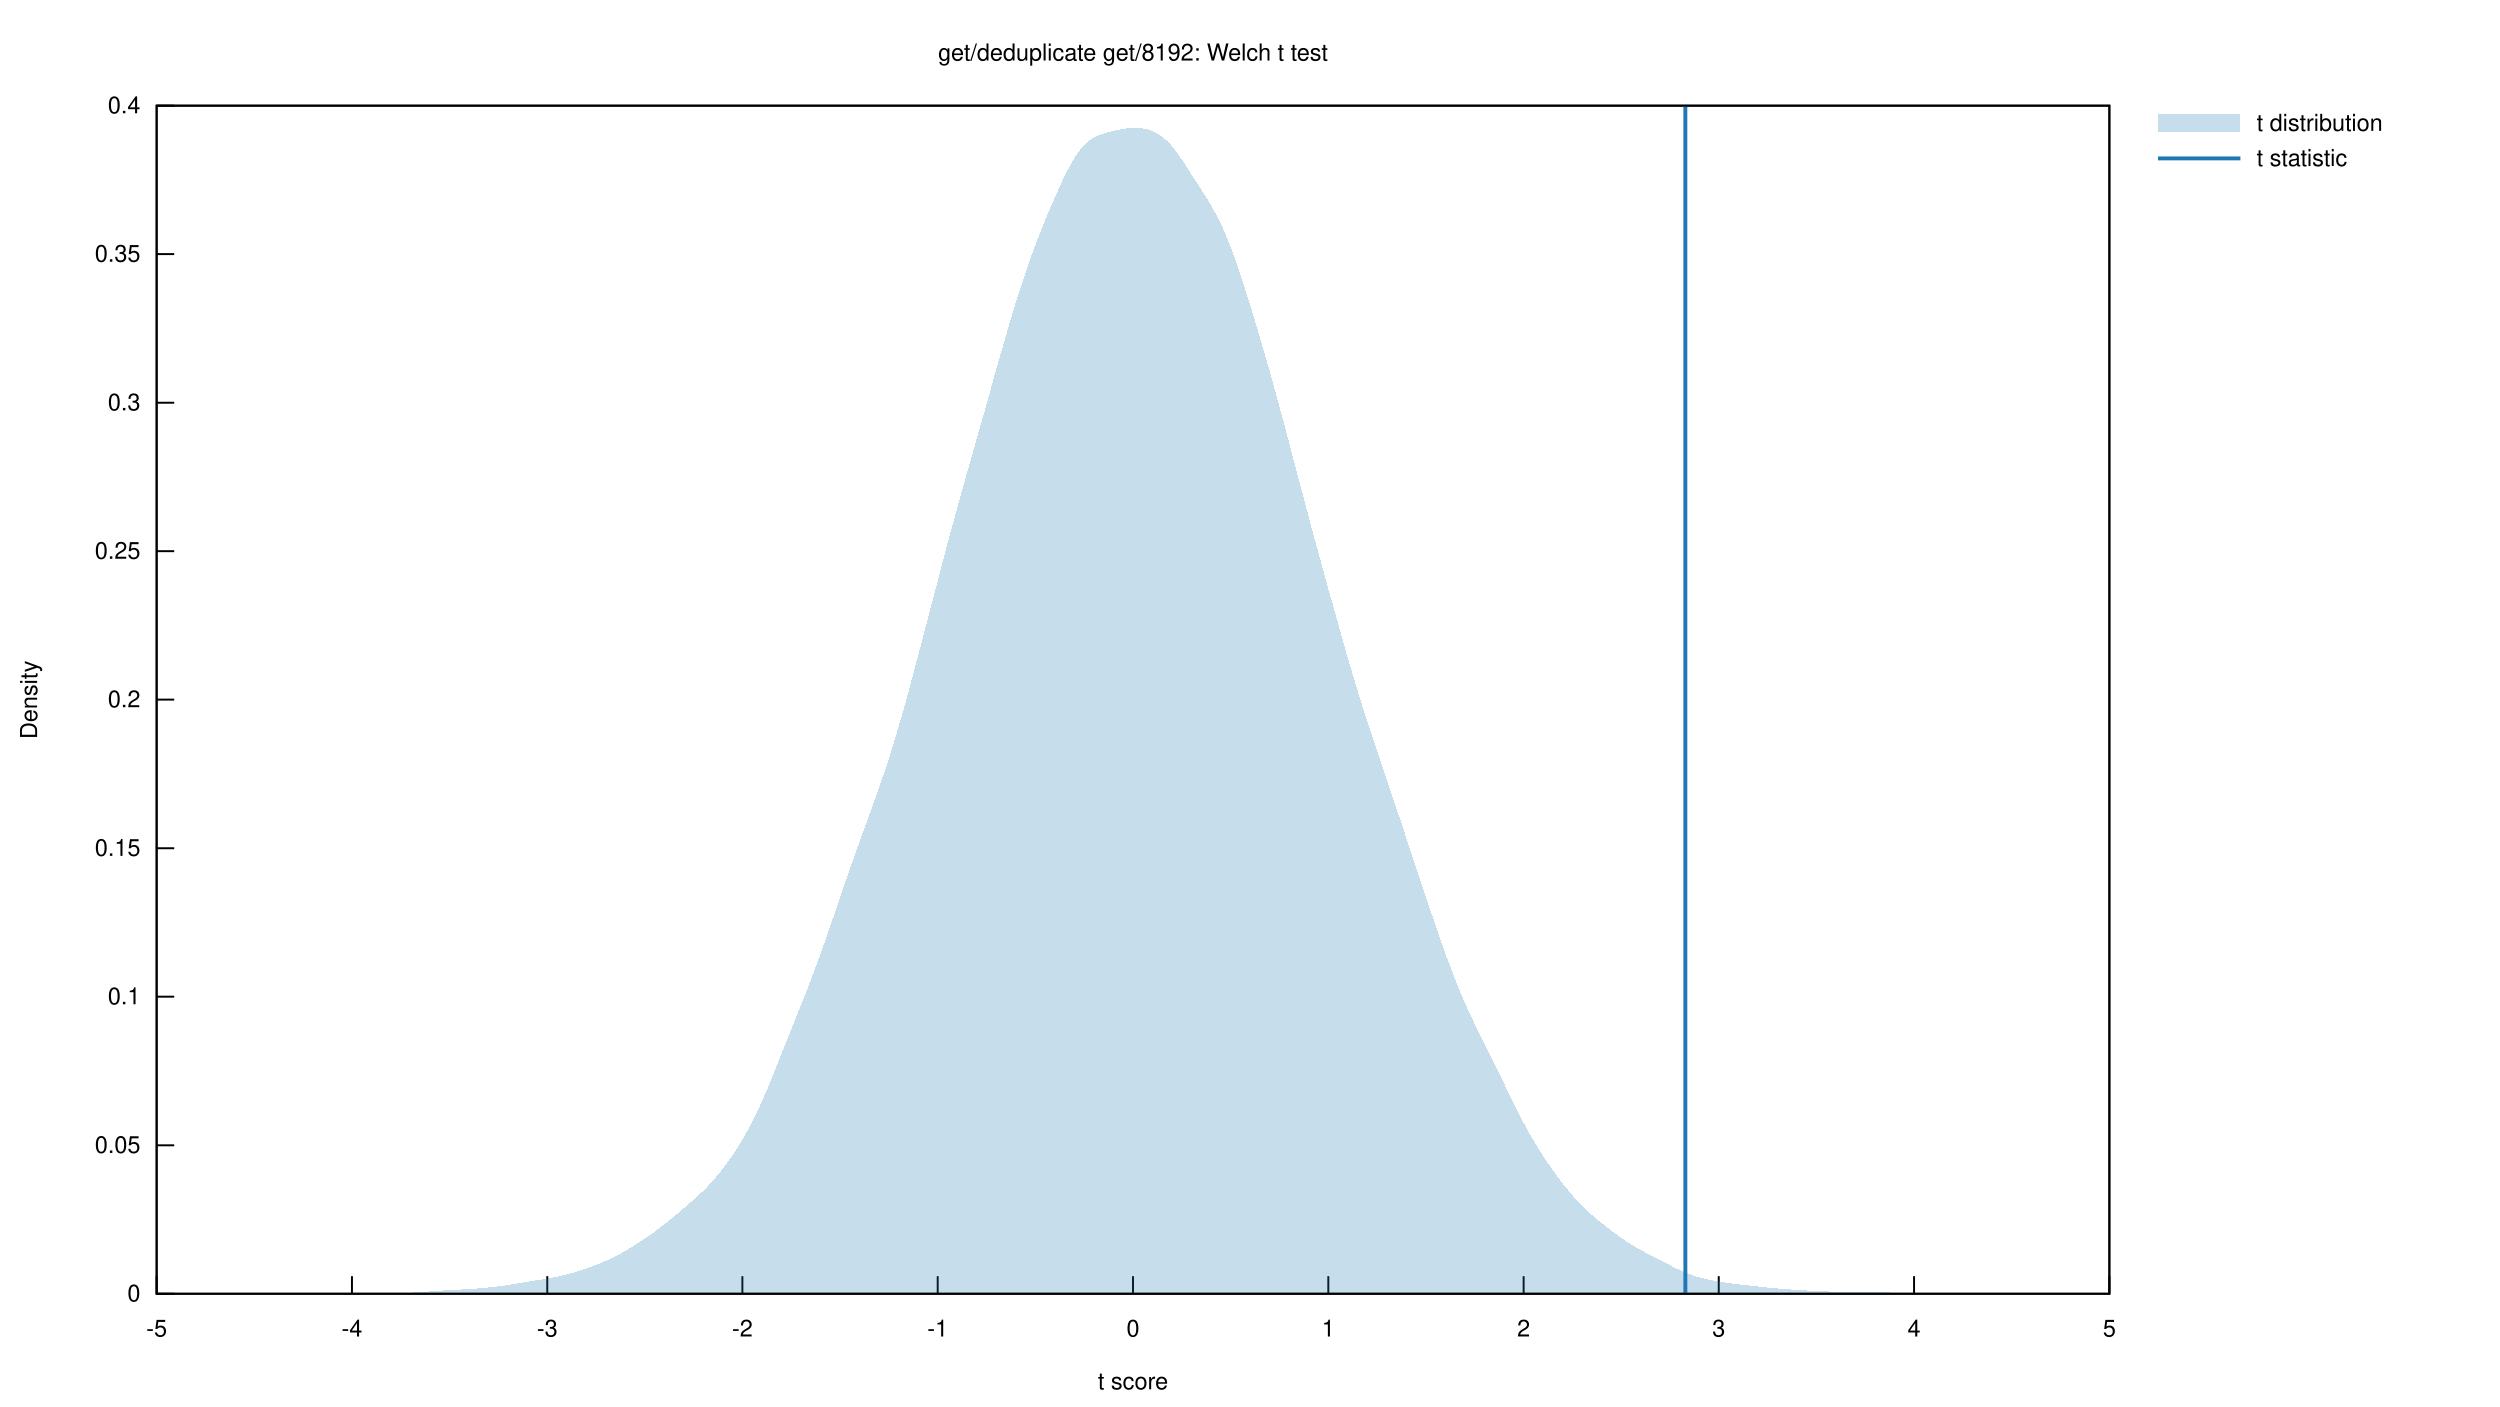
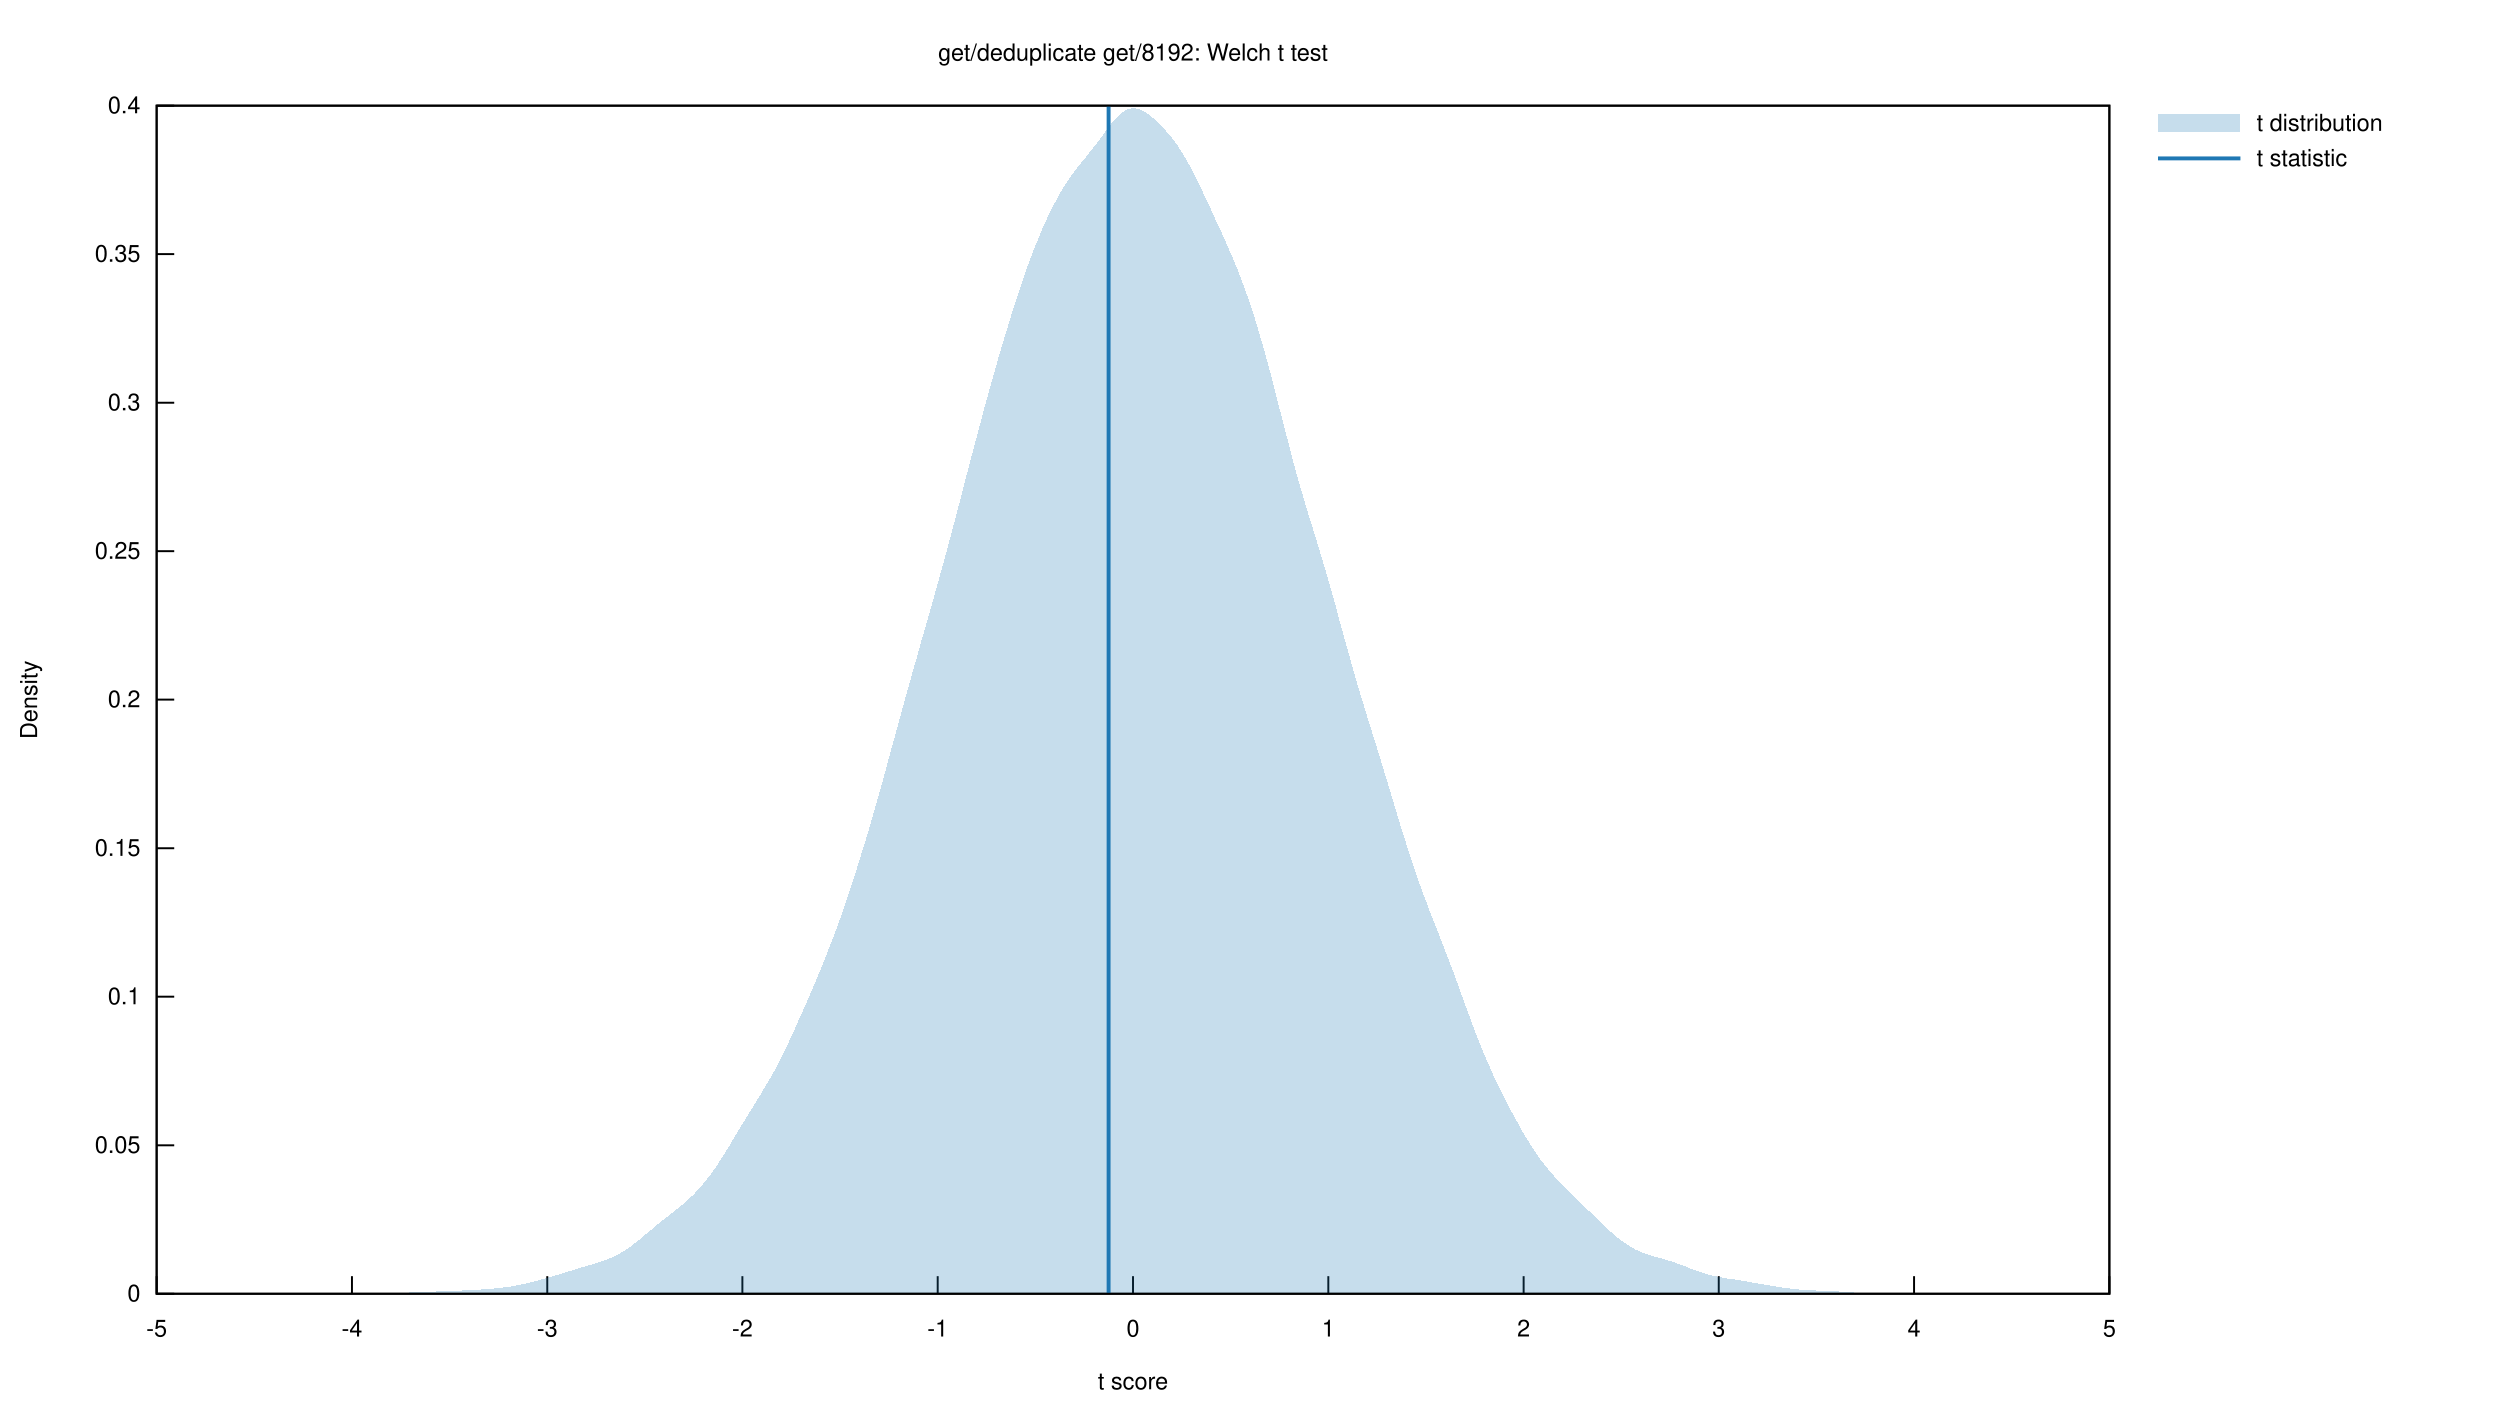
<svg xmlns="http://www.w3.org/2000/svg" xmlns:xlink="http://www.w3.org/1999/xlink" viewBox="0 0 1280 720">
  <g id="gnuplot_canvas">
    <rect x="0" y="0" width="1280" height="720" fill="none" />
    <defs>
      <circle id="gpDot" r="0.5" stroke-width="0.5" stroke="currentColor" />
      <path id="gpPt0" stroke-width="0.222" stroke="currentColor" d="M-1,0 h2 M0,-1 v2" />
      <path id="gpPt1" stroke-width="0.222" stroke="currentColor" d="M-1,-1 L1,1 M1,-1 L-1,1" />
      <path id="gpPt2" stroke-width="0.222" stroke="currentColor" d="M-1,0 L1,0 M0,-1 L0,1 M-1,-1 L1,1 M-1,1 L1,-1" />
      <rect id="gpPt3" stroke-width="0.222" stroke="currentColor" x="-1" y="-1" width="2" height="2" />
      <rect id="gpPt4" stroke-width="0.222" stroke="currentColor" fill="currentColor" x="-1" y="-1" width="2" height="2" />
      <circle id="gpPt5" stroke-width="0.222" stroke="currentColor" cx="0" cy="0" r="1" />
      <use xlink:href="#gpPt5" id="gpPt6" fill="currentColor" stroke="none" />
      <path id="gpPt7" stroke-width="0.222" stroke="currentColor" d="M0,-1.33 L-1.33,0.67 L1.33,0.67 z" />
      <use xlink:href="#gpPt7" id="gpPt8" fill="currentColor" stroke="none" />
      <use xlink:href="#gpPt7" id="gpPt9" stroke="currentColor" transform="rotate(180)" />
      <use xlink:href="#gpPt9" id="gpPt10" fill="currentColor" stroke="none" />
      <use xlink:href="#gpPt3" id="gpPt11" stroke="currentColor" transform="rotate(45)" />
      <use xlink:href="#gpPt11" id="gpPt12" fill="currentColor" stroke="none" />
      <path id="gpPt13" stroke-width="0.222" stroke="currentColor" d="M0,1.330 L1.265,0.411 L0.782,-1.067 L-0.782,-1.076 L-1.265,0.411 z" />
      <use xlink:href="#gpPt13" id="gpPt14" fill="currentColor" stroke="none" />
      <filter id="textbox" filterUnits="objectBoundingBox" x="0" y="0" height="1" width="1">
        <feFlood flood-color="white" flood-opacity="1" result="bgnd" />
        <feComposite in="SourceGraphic" in2="bgnd" operator="atop" />
      </filter>
      <filter id="greybox" filterUnits="objectBoundingBox" x="0" y="0" height="1" width="1">
        <feFlood flood-color="lightgrey" flood-opacity="1" result="grey" />
        <feComposite in="SourceGraphic" in2="grey" operator="atop" />
      </filter>
    </defs>
    <g fill="none" color="white" stroke="currentColor" stroke-width="1.00" stroke-linecap="butt" stroke-linejoin="miter">
</g>
    <g fill="none" color="black" stroke="currentColor" stroke-width="1.00" stroke-linecap="butt" stroke-linejoin="miter">
      <path stroke="black" d="M80.2,662.4 L89.2,662.4  " />
      <g transform="translate(71.9,666.3)" stroke="none" fill="black" font-family="Helvetica" font-size="12.00" text-anchor="end">
        <text>
          <tspan font-family="Helvetica"> 0</tspan>
        </text>
      </g>
    </g>
    <g fill="none" color="black" stroke="currentColor" stroke-width="1.00" stroke-linecap="butt" stroke-linejoin="miter">
      <path stroke="black" d="M80.2,586.4 L89.2,586.4  " />
      <g transform="translate(71.9,590.3)" stroke="none" fill="black" font-family="Helvetica" font-size="12.00" text-anchor="end">
        <text>
          <tspan font-family="Helvetica"> 0.05</tspan>
        </text>
      </g>
    </g>
    <g fill="none" color="black" stroke="currentColor" stroke-width="1.00" stroke-linecap="butt" stroke-linejoin="miter">
      <path stroke="black" d="M80.2,510.3 L89.2,510.3  " />
      <g transform="translate(71.9,514.2)" stroke="none" fill="black" font-family="Helvetica" font-size="12.00" text-anchor="end">
        <text>
          <tspan font-family="Helvetica"> 0.1</tspan>
        </text>
      </g>
    </g>
    <g fill="none" color="black" stroke="currentColor" stroke-width="1.00" stroke-linecap="butt" stroke-linejoin="miter">
      <path stroke="black" d="M80.2,434.3 L89.2,434.3  " />
      <g transform="translate(71.9,438.2)" stroke="none" fill="black" font-family="Helvetica" font-size="12.00" text-anchor="end">
        <text>
          <tspan font-family="Helvetica"> 0.15</tspan>
        </text>
      </g>
    </g>
    <g fill="none" color="black" stroke="currentColor" stroke-width="1.00" stroke-linecap="butt" stroke-linejoin="miter">
      <path stroke="black" d="M80.2,358.2 L89.2,358.2  " />
      <g transform="translate(71.9,362.1)" stroke="none" fill="black" font-family="Helvetica" font-size="12.00" text-anchor="end">
        <text>
          <tspan font-family="Helvetica"> 0.2</tspan>
        </text>
      </g>
    </g>
    <g fill="none" color="black" stroke="currentColor" stroke-width="1.00" stroke-linecap="butt" stroke-linejoin="miter">
      <path stroke="black" d="M80.2,282.2 L89.2,282.2  " />
      <g transform="translate(71.9,286.1)" stroke="none" fill="black" font-family="Helvetica" font-size="12.00" text-anchor="end">
        <text>
          <tspan font-family="Helvetica"> 0.25</tspan>
        </text>
      </g>
    </g>
    <g fill="none" color="black" stroke="currentColor" stroke-width="1.00" stroke-linecap="butt" stroke-linejoin="miter">
      <path stroke="black" d="M80.2,206.2 L89.2,206.2  " />
      <g transform="translate(71.9,210.1)" stroke="none" fill="black" font-family="Helvetica" font-size="12.00" text-anchor="end">
        <text>
          <tspan font-family="Helvetica"> 0.3</tspan>
        </text>
      </g>
    </g>
    <g fill="none" color="black" stroke="currentColor" stroke-width="1.00" stroke-linecap="butt" stroke-linejoin="miter">
      <path stroke="black" d="M80.2,130.1 L89.2,130.1  " />
      <g transform="translate(71.9,134.0)" stroke="none" fill="black" font-family="Helvetica" font-size="12.00" text-anchor="end">
        <text>
          <tspan font-family="Helvetica"> 0.35</tspan>
        </text>
      </g>
    </g>
    <g fill="none" color="black" stroke="currentColor" stroke-width="1.00" stroke-linecap="butt" stroke-linejoin="miter">
      <path stroke="black" d="M80.2,54.1 L89.2,54.1  " />
      <g transform="translate(71.9,58.0)" stroke="none" fill="black" font-family="Helvetica" font-size="12.00" text-anchor="end">
        <text>
          <tspan font-family="Helvetica"> 0.4</tspan>
        </text>
      </g>
    </g>
    <g fill="none" color="black" stroke="currentColor" stroke-width="1.00" stroke-linecap="butt" stroke-linejoin="miter">
      <path stroke="black" d="M80.2,662.4 L80.2,653.4  " />
      <g transform="translate(80.2,684.3)" stroke="none" fill="black" font-family="Helvetica" font-size="12.00" text-anchor="middle">
        <text>
          <tspan font-family="Helvetica">-5</tspan>
        </text>
      </g>
    </g>
    <g fill="none" color="black" stroke="currentColor" stroke-width="1.00" stroke-linecap="butt" stroke-linejoin="miter">
      <path stroke="black" d="M180.2,662.4 L180.2,653.4  " />
      <g transform="translate(180.2,684.3)" stroke="none" fill="black" font-family="Helvetica" font-size="12.00" text-anchor="middle">
        <text>
          <tspan font-family="Helvetica">-4</tspan>
        </text>
      </g>
    </g>
    <g fill="none" color="black" stroke="currentColor" stroke-width="1.00" stroke-linecap="butt" stroke-linejoin="miter">
      <path stroke="black" d="M280.2,662.4 L280.2,653.4  " />
      <g transform="translate(280.2,684.3)" stroke="none" fill="black" font-family="Helvetica" font-size="12.00" text-anchor="middle">
        <text>
          <tspan font-family="Helvetica">-3</tspan>
        </text>
      </g>
    </g>
    <g fill="none" color="black" stroke="currentColor" stroke-width="1.00" stroke-linecap="butt" stroke-linejoin="miter">
      <path stroke="black" d="M380.1,662.4 L380.1,653.4  " />
      <g transform="translate(380.1,684.3)" stroke="none" fill="black" font-family="Helvetica" font-size="12.00" text-anchor="middle">
        <text>
          <tspan font-family="Helvetica">-2</tspan>
        </text>
      </g>
    </g>
    <g fill="none" color="black" stroke="currentColor" stroke-width="1.00" stroke-linecap="butt" stroke-linejoin="miter">
      <path stroke="black" d="M480.1,662.4 L480.1,653.4  " />
      <g transform="translate(480.1,684.3)" stroke="none" fill="black" font-family="Helvetica" font-size="12.00" text-anchor="middle">
        <text>
          <tspan font-family="Helvetica">-1</tspan>
        </text>
      </g>
    </g>
    <g fill="none" color="black" stroke="currentColor" stroke-width="1.00" stroke-linecap="butt" stroke-linejoin="miter">
      <path stroke="black" d="M580.1,662.4 L580.1,653.4  " />
      <g transform="translate(580.1,684.3)" stroke="none" fill="black" font-family="Helvetica" font-size="12.00" text-anchor="middle">
        <text>
          <tspan font-family="Helvetica"> 0</tspan>
        </text>
      </g>
    </g>
    <g fill="none" color="black" stroke="currentColor" stroke-width="1.00" stroke-linecap="butt" stroke-linejoin="miter">
      <path stroke="black" d="M680.1,662.4 L680.1,653.4  " />
      <g transform="translate(680.1,684.3)" stroke="none" fill="black" font-family="Helvetica" font-size="12.00" text-anchor="middle">
        <text>
          <tspan font-family="Helvetica"> 1</tspan>
        </text>
      </g>
    </g>
    <g fill="none" color="black" stroke="currentColor" stroke-width="1.00" stroke-linecap="butt" stroke-linejoin="miter">
      <path stroke="black" d="M780.1,662.4 L780.1,653.4  " />
      <g transform="translate(780.1,684.3)" stroke="none" fill="black" font-family="Helvetica" font-size="12.00" text-anchor="middle">
        <text>
          <tspan font-family="Helvetica"> 2</tspan>
        </text>
      </g>
    </g>
    <g fill="none" color="black" stroke="currentColor" stroke-width="1.00" stroke-linecap="butt" stroke-linejoin="miter">
      <path stroke="black" d="M880.0,662.4 L880.0,653.4  " />
      <g transform="translate(880.0,684.3)" stroke="none" fill="black" font-family="Helvetica" font-size="12.00" text-anchor="middle">
        <text>
          <tspan font-family="Helvetica"> 3</tspan>
        </text>
      </g>
    </g>
    <g fill="none" color="black" stroke="currentColor" stroke-width="1.00" stroke-linecap="butt" stroke-linejoin="miter">
      <path stroke="black" d="M980.0,662.4 L980.0,653.4  " />
      <g transform="translate(980.0,684.3)" stroke="none" fill="black" font-family="Helvetica" font-size="12.00" text-anchor="middle">
        <text>
          <tspan font-family="Helvetica"> 4</tspan>
        </text>
      </g>
    </g>
    <g fill="none" color="black" stroke="currentColor" stroke-width="1.00" stroke-linecap="butt" stroke-linejoin="miter">
      <path stroke="black" d="M1080.0,662.4 L1080.0,653.4  " />
      <g transform="translate(1080.0,684.3)" stroke="none" fill="black" font-family="Helvetica" font-size="12.00" text-anchor="middle">
        <text>
          <tspan font-family="Helvetica"> 5</tspan>
        </text>
      </g>
    </g>
    <g fill="none" color="black" stroke="currentColor" stroke-width="1.00" stroke-linecap="butt" stroke-linejoin="miter">
</g>
    <g fill="none" color="black" stroke="currentColor" stroke-width="1.00" stroke-linecap="butt" stroke-linejoin="miter">
      <path stroke="black" d="M80.2,54.1 L80.2,662.4 L1080.0,662.4 L1080.0,54.1 L80.2,54.1 Z  " />
    </g>
    <g fill="none" color="black" stroke="currentColor" stroke-width="1.00" stroke-linecap="butt" stroke-linejoin="miter">
      <g transform="translate(19.0,358.3) rotate(270)" stroke="none" fill="black" font-family="Helvetica" font-size="12.00" text-anchor="middle">
        <text>
          <tspan font-family="Helvetica">Density</tspan>
        </text>
      </g>
    </g>
    <g fill="none" color="black" stroke="currentColor" stroke-width="1.00" stroke-linecap="butt" stroke-linejoin="miter">
      <g transform="translate(580.1,711.3)" stroke="none" fill="black" font-family="Helvetica" font-size="12.00" text-anchor="middle">
        <text>
          <tspan font-family="Helvetica">t score</tspan>
        </text>
      </g>
    </g>
    <g fill="none" color="black" stroke="currentColor" stroke-width="1.00" stroke-linecap="butt" stroke-linejoin="miter">
      <g transform="translate(580.1,31.0)" stroke="none" fill="black" font-family="Helvetica" font-size="12.00" text-anchor="middle">
        <text>
          <tspan font-family="Helvetica">get/deduplicate get/8192: Welch t test</tspan>
        </text>
      </g>
    </g>
    <g fill="none" color="black" stroke="currentColor" stroke-width="1.00" stroke-linecap="butt" stroke-linejoin="miter">
</g>
    <g id="gnuplot_plot_1">
      <g fill="none" color="black" stroke="currentColor" stroke-width="1.00" stroke-linecap="butt" stroke-linejoin="miter">
        <g transform="translate(1155.4,67.0)" stroke="none" fill="black" font-family="Helvetica" font-size="12.00" text-anchor="start">
          <text>
            <tspan font-family="Helvetica">t distribution</tspan>
          </text>
        </g>
      </g>
      <g fill="none" color="black" stroke="currentColor" stroke-width="1.00" stroke-linecap="butt" stroke-linejoin="miter">
        <g stroke="none" shape-rendering="crispEdges">
          <polygon fill="rgb( 31, 120, 180)" fill-opacity="0.25" points="1104.9,67.6 1147.1,67.6 1147.1,58.6 1104.9,58.6 " />
-           <polygon fill="rgb( 31, 120, 180)" fill-opacity="0.25" points="143.4,662.4 145.2,662.4 147.1,662.4 148.9,662.4 150.7,662.4 152.5,662.4 154.3,662.4 156.2,662.4 158.0,662.4 159.8,662.3 161.6,662.3 163.5,662.3 165.3,662.3 167.1,662.3 168.9,662.2 170.7,662.2 172.6,662.2 174.4,662.2 176.2,662.2 178.0,662.2 179.8,662.1 181.7,662.1 183.5,662.1 185.3,662.1 187.1,662.2 189.0,662.2 190.8,662.2 192.6,662.2 194.4,662.1 196.2,662.1 198.1,662.1 199.9,662.1 201.7,662.1 203.5,662.0 205.3,662.0 207.2,661.9 209.0,661.9 210.8,661.8 212.6,661.7 214.5,661.6 216.3,661.5 218.1,661.4 219.9,661.2 221.7,661.1 223.6,661.0 225.4,660.8 227.2,660.7 229.0,660.6 230.8,660.5 232.7,660.4 234.5,660.3 236.3,660.2 238.1,660.1 240.0,660.0 241.8,659.9 243.6,659.8 245.4,659.6 247.2,659.5 249.1,659.3 250.9,659.1 252.7,658.9 254.5,658.7 256.3,658.5 258.2,658.2 260.0,657.9 261.8,657.6 263.6,657.3 265.5,657.0 267.3,656.7 269.1,656.4 270.9,656.1 272.7,655.8 274.6,655.5 276.4,655.3 278.2,655.0 280.0,654.6 281.8,654.3 283.7,654.0 285.5,653.6 287.3,653.2 289.1,652.7 291.0,652.3 292.8,651.8 294.6,651.2 296.4,650.7 298.2,650.1 300.1,649.5 301.9,648.9 303.7,648.2 305.5,647.5 307.3,646.8 309.2,646.0 311.0,645.2 312.8,644.3 314.6,643.4 316.5,642.5 318.3,641.5 320.1,640.5 321.9,639.4 323.7,638.3 325.6,637.2 327.4,636.0 329.2,634.8 331.0,633.6 332.8,632.3 334.7,631.0 336.5,629.6 338.3,628.2 340.1,626.8 342.0,625.4 343.8,623.9 345.6,622.4 347.4,620.9 349.2,619.3 351.1,617.8 352.9,616.2 354.7,614.7 356.5,613.0 358.3,611.3 360.2,609.6 362.0,607.8 363.8,605.8 365.6,603.8 367.5,601.6 369.3,599.4 371.1,597.0 372.9,594.5 374.7,591.9 376.6,589.2 378.4,586.3 380.2,583.3 382.0,580.2 383.8,576.8 385.7,573.3 387.5,569.6 389.3,565.6 391.1,561.6 393.0,557.3 394.8,552.9 396.6,548.4 398.4,543.9 400.2,539.3 402.1,534.7 403.9,530.1 405.7,525.6 407.5,521.0 409.3,516.5 411.2,511.9 413.0,507.3 414.8,502.5 416.6,497.7 418.5,492.8 420.3,487.8 422.1,482.7 423.9,477.5 425.7,472.2 427.6,466.9 429.4,461.6 431.2,456.3 433.0,451.0 434.8,445.8 436.7,440.6 438.5,435.4 440.3,430.4 442.1,425.3 444.0,420.3 445.8,415.3 447.6,410.2 449.4,405.1 451.2,399.9 453.1,394.5 454.9,389.0 456.7,383.3 458.5,377.3 460.3,371.2 462.2,364.8 464.0,358.3 465.8,351.7 467.6,344.9 469.4,338.0 471.3,331.1 473.1,324.2 474.9,317.2 476.7,310.2 478.6,303.2 480.4,296.3 482.2,289.3 484.0,282.5 485.8,275.7 487.7,268.9 489.5,262.3 491.3,255.7 493.1,249.2 494.9,242.7 496.8,236.3 498.6,229.9 500.4,223.4 502.2,217.0 504.1,210.6 505.9,204.1 507.7,197.6 509.5,191.1 511.3,184.7 513.2,178.3 515.0,172.0 516.8,165.8 518.6,159.7 520.4,153.8 522.3,148.0 524.1,142.4 525.9,137.0 527.7,131.8 529.6,126.8 531.4,122.0 533.2,117.4 535.0,112.9 536.8,108.6 538.7,104.3 540.5,100.2 542.3,96.1 544.1,92.2 545.9,88.5 547.8,85.0 549.6,81.8 551.4,78.9 553.2,76.4 555.1,74.3 556.9,72.6 558.7,71.2 560.5,70.2 562.3,69.3 564.2,68.7 566.0,68.1 567.8,67.6 569.6,67.2 571.4,66.7 573.3,66.3 575.1,66.0 576.9,65.7 578.7,65.5 580.6,65.4 582.4,65.4 584.2,65.6 586.0,65.9 587.8,66.3 589.7,66.9 591.5,67.8 593.3,68.8 595.1,70.0 596.9,71.6 598.8,73.4 600.6,75.5 602.4,77.8 604.2,80.4 606.1,83.1 607.9,85.9 609.7,88.8 611.5,91.6 613.3,94.4 615.2,97.3 617.0,100.1 618.8,103.0 620.6,106.1 622.4,109.4 624.3,112.9 626.1,116.8 627.9,121.0 629.7,125.6 631.6,130.5 633.4,135.6 635.2,141.0 637.0,146.6 638.8,152.3 640.7,158.2 642.5,164.2 644.3,170.2 646.1,176.4 647.9,182.6 649.8,189.0 651.6,195.5 653.4,202.1 655.2,208.8 657.1,215.5 658.9,222.4 660.7,229.3 662.5,236.2 664.3,243.1 666.2,250.0 668.0,256.9 669.8,263.7 671.6,270.5 673.4,277.2 675.3,283.9 677.1,290.5 678.9,297.1 680.7,303.7 682.6,310.2 684.4,316.7 686.2,323.2 688.0,329.6 689.8,336.0 691.7,342.2 693.5,348.3 695.3,354.3 697.1,360.2 698.9,365.9 700.8,371.5 702.6,377.1 704.4,382.5 706.2,387.9 708.1,393.3 709.9,398.7 711.7,404.1 713.5,409.5 715.3,415.0 717.2,420.4 719.0,425.9 720.8,431.4 722.6,436.9 724.4,442.4 726.3,447.9 728.1,453.4 729.9,458.9 731.7,464.3 733.6,469.6 735.4,474.9 737.2,480.2 739.0,485.3 740.8,490.3 742.7,495.2 744.5,500.0 746.3,504.6 748.1,509.0 749.9,513.2 751.8,517.3 753.6,521.2 755.4,525.0 757.2,528.7 759.1,532.4 760.9,536.0 762.7,539.7 764.5,543.4 766.3,547.1 768.2,550.8 770.0,554.6 771.8,558.4 773.6,562.1 775.4,565.8 777.3,569.5 779.1,573.0 780.9,576.4 782.7,579.7 784.6,582.9 786.4,585.9 788.2,588.9 790.0,591.7 791.8,594.5 793.7,597.1 795.5,599.7 797.3,602.2 799.1,604.6 800.9,607.0 802.8,609.2 804.6,611.4 806.4,613.5 808.2,615.4 810.1,617.3 811.9,619.1 813.7,620.8 815.5,622.4 817.3,624.0 819.2,625.5 821.0,626.9 822.8,628.4 824.6,629.8 826.4,631.2 828.3,632.5 830.1,633.8 831.9,635.1 833.7,636.3 835.6,637.4 837.4,638.5 839.2,639.5 841.0,640.5 842.8,641.5 844.7,642.4 846.5,643.4 848.3,644.3 850.1,645.2 851.9,646.2 853.8,647.1 855.6,648.1 857.4,649.0 859.2,649.9 861.1,650.7 862.9,651.5 864.7,652.2 866.5,652.9 868.3,653.5 870.2,654.0 872.0,654.5 873.8,654.9 875.6,655.3 877.4,655.7 879.3,656.0 881.1,656.3 882.9,656.6 884.7,656.9 886.6,657.1 888.4,657.4 890.2,657.6 892.0,657.8 893.8,658.0 895.7,658.2 897.5,658.4 899.3,658.6 901.1,658.8 902.9,659.0 904.8,659.2 906.6,659.4 908.4,659.5 910.2,659.7 912.1,659.8 913.9,660.0 915.7,660.1 917.5,660.3 919.3,660.4 921.2,660.5 923.0,660.6 924.8,660.7 926.6,660.8 928.4,660.9 930.3,661.0 932.1,661.1 933.9,661.2 935.7,661.2 937.5,661.3 939.4,661.4 941.2,661.4 943.0,661.5 944.8,661.5 946.7,661.6 948.5,661.6 950.3,661.6 952.1,661.6 953.9,661.6 955.8,661.7 957.6,661.7 959.4,661.7 961.2,661.7 963.0,661.7 964.9,661.7 966.7,661.7 968.5,661.8 970.3,661.8 972.2,661.9 974.0,661.9 975.8,662.0 977.6,662.0 979.4,662.1 981.3,662.1 983.1,662.1 984.9,662.2 986.7,662.2 988.5,662.2 990.4,662.2 992.2,662.2 994.0,662.2 995.8,662.2 997.7,662.2 999.5,662.2 1001.3,662.2 1003.1,662.1 1004.9,662.1 1006.8,662.1 1008.6,662.1 1010.4,662.1 1012.2,662.1 1014.0,662.1 1015.9,662.1 1017.7,662.1 1019.5,662.2 1021.3,662.2 1023.2,662.2 1025.0,662.2 1026.8,662.3 1028.6,662.3 1030.4,662.3 1032.3,662.3 1034.1,662.3 1035.9,662.4 1037.7,662.4 1039.5,662.4 1041.4,662.4 1043.2,662.4 1045.0,662.4 1046.8,662.4 1048.7,662.4 1050.5,662.4 1052.3,662.4 1052.3,662.4 1050.5,662.4 1048.7,662.4 1046.8,662.4 1045.0,662.4 1043.2,662.4 1041.4,662.4 1039.5,662.4 1037.7,662.4 1035.9,662.4 1034.1,662.4 1032.3,662.4 1030.4,662.4 1028.6,662.4 1026.8,662.4 1025.0,662.4 1023.2,662.4 1021.3,662.4 1019.5,662.4 1017.7,662.4 1015.9,662.4 1014.0,662.4 1012.2,662.4 1010.4,662.4 1008.6,662.4 1006.8,662.4 1004.9,662.4 1003.1,662.4 1001.3,662.4 999.5,662.4 997.7,662.4 995.8,662.4 994.0,662.4 992.2,662.4 990.4,662.4 988.5,662.4 986.7,662.4 984.9,662.4 983.1,662.4 981.3,662.4 979.4,662.4 977.6,662.4 975.8,662.4 974.0,662.4 972.2,662.4 970.3,662.4 968.5,662.4 966.7,662.4 964.9,662.4 963.0,662.4 961.2,662.4 959.4,662.4 957.6,662.4 955.8,662.4 953.9,662.4 952.1,662.4 950.3,662.4 948.5,662.4 946.7,662.4 944.8,662.4 943.0,662.4 941.2,662.4 939.4,662.4 937.5,662.4 935.7,662.4 933.9,662.4 932.1,662.4 930.3,662.4 928.4,662.4 926.6,662.4 924.8,662.4 923.0,662.4 921.2,662.4 919.3,662.4 917.5,662.4 915.7,662.4 913.9,662.4 912.1,662.4 910.2,662.4 908.4,662.4 906.6,662.4 904.8,662.4 902.9,662.4 901.1,662.4 899.3,662.4 897.5,662.4 895.7,662.4 893.8,662.4 892.0,662.4 890.2,662.4 888.4,662.4 886.6,662.4 884.7,662.4 882.9,662.4 881.1,662.4 879.3,662.4 877.4,662.4 875.6,662.4 873.8,662.4 872.0,662.4 870.2,662.4 868.3,662.4 866.5,662.4 864.7,662.4 862.9,662.4 861.1,662.4 859.2,662.4 857.4,662.4 855.6,662.4 853.8,662.4 851.9,662.4 850.1,662.4 848.3,662.4 846.5,662.4 844.7,662.4 842.8,662.4 841.0,662.4 839.2,662.4 837.4,662.4 835.6,662.4 833.7,662.4 831.9,662.4 830.1,662.4 828.3,662.4 826.4,662.4 824.6,662.4 822.8,662.4 821.0,662.4 819.2,662.4 817.3,662.4 815.5,662.4 813.7,662.4 811.9,662.4 810.1,662.4 808.2,662.4 806.4,662.4 804.6,662.4 802.8,662.4 800.9,662.4 799.1,662.4 797.3,662.4 795.5,662.4 793.7,662.4 791.8,662.4 790.0,662.4 788.2,662.4 786.4,662.4 784.6,662.4 782.7,662.4 780.9,662.4 779.1,662.4 777.3,662.4 775.4,662.4 773.6,662.4 771.8,662.4 770.0,662.4 768.2,662.4 766.3,662.4 764.5,662.4 762.7,662.4 760.9,662.4 759.1,662.4 757.2,662.4 755.4,662.4 753.6,662.4 751.8,662.4 749.9,662.4 748.1,662.4 746.3,662.4 744.5,662.4 742.7,662.4 740.8,662.4 739.0,662.4 737.2,662.4 735.4,662.4 733.6,662.4 731.7,662.4 729.9,662.4 728.1,662.4 726.3,662.4 724.4,662.4 722.6,662.4 720.8,662.4 719.0,662.4 717.2,662.4 715.3,662.4 713.5,662.4 711.7,662.4 709.9,662.4 708.1,662.4 706.2,662.4 704.4,662.4 702.6,662.4 700.8,662.4 698.9,662.4 697.1,662.4 695.3,662.4 693.5,662.4 691.7,662.4 689.8,662.4 688.0,662.4 686.2,662.4 684.4,662.4 682.6,662.4 680.7,662.4 678.9,662.4 677.1,662.4 675.3,662.4 673.4,662.4 671.6,662.4 669.8,662.4 668.0,662.4 666.2,662.4 664.3,662.4 662.5,662.4 660.7,662.4 658.9,662.4 657.1,662.4 655.2,662.4 653.4,662.4 651.6,662.4 649.8,662.4 647.9,662.4 646.1,662.4 644.3,662.4 642.5,662.4 640.7,662.4 638.8,662.4 637.0,662.4 635.2,662.4 633.4,662.4 631.6,662.4 629.7,662.4 627.9,662.4 626.1,662.4 624.3,662.4 622.4,662.4 620.6,662.4 618.8,662.4 617.0,662.4 615.2,662.4 613.3,662.4 611.5,662.4 609.7,662.4 607.9,662.4 606.1,662.4 604.2,662.4 602.4,662.4 600.6,662.4 598.8,662.4 596.9,662.4 595.1,662.4 593.3,662.4 591.5,662.4 589.7,662.4 587.8,662.4 586.0,662.4 584.2,662.4 582.4,662.4 580.6,662.4 578.7,662.4 576.9,662.4 575.1,662.4 573.3,662.4 571.4,662.4 569.6,662.4 567.8,662.4 566.0,662.4 564.2,662.4 562.3,662.4 560.5,662.4 558.7,662.4 556.9,662.4 555.1,662.4 553.2,662.4 551.4,662.4 549.6,662.4 547.8,662.4 545.9,662.4 544.1,662.4 542.3,662.4 540.5,662.4 538.7,662.4 536.8,662.4 535.0,662.4 533.2,662.4 531.4,662.4 529.6,662.4 527.7,662.4 525.9,662.4 524.1,662.4 522.3,662.4 520.4,662.4 518.6,662.4 516.8,662.4 515.0,662.4 513.2,662.4 511.3,662.4 509.5,662.4 507.7,662.4 505.9,662.4 504.1,662.4 502.2,662.4 500.4,662.4 498.6,662.4 496.8,662.4 494.9,662.4 493.1,662.4 491.3,662.4 489.5,662.4 487.7,662.4 485.8,662.4 484.0,662.4 482.2,662.4 480.4,662.4 478.6,662.4 476.7,662.4 474.9,662.4 473.1,662.4 471.3,662.4 469.4,662.4 467.6,662.4 465.8,662.4 464.0,662.4 462.2,662.4 460.3,662.4 458.5,662.4 456.7,662.4 454.9,662.4 453.1,662.4 451.2,662.4 449.4,662.4 447.6,662.4 445.8,662.4 444.0,662.4 442.1,662.4 440.3,662.4 438.5,662.4 436.7,662.4 434.8,662.4 433.0,662.4 431.2,662.4 429.4,662.4 427.6,662.4 425.7,662.4 423.9,662.4 422.1,662.4 420.3,662.4 418.5,662.4 416.6,662.4 414.8,662.4 413.0,662.4 411.2,662.4 409.3,662.4 407.5,662.4 405.7,662.4 403.9,662.4 402.1,662.4 400.2,662.4 398.4,662.4 396.6,662.4 394.8,662.4 393.0,662.4 391.1,662.4 389.3,662.4 387.5,662.4 385.7,662.4 383.8,662.4 382.0,662.4 380.2,662.4 378.4,662.4 376.6,662.4 374.7,662.4 372.9,662.4 371.1,662.4 369.3,662.4 367.5,662.4 365.6,662.4 363.8,662.4 362.0,662.4 360.2,662.4 358.3,662.4 356.5,662.4 354.7,662.4 352.9,662.4 351.1,662.4 349.2,662.4 347.4,662.4 345.6,662.4 343.8,662.4 342.0,662.4 340.1,662.4 338.3,662.4 336.5,662.4 334.7,662.4 332.8,662.4 331.0,662.4 329.2,662.4 327.4,662.4 325.6,662.4 323.7,662.4 321.9,662.4 320.1,662.4 318.3,662.4 316.5,662.4 314.6,662.4 312.8,662.4 311.0,662.4 309.2,662.4 307.3,662.4 305.5,662.4 303.7,662.4 301.9,662.4 300.1,662.4 298.2,662.4 296.4,662.4 294.6,662.4 292.8,662.4 291.0,662.4 289.1,662.4 287.3,662.4 285.5,662.4 283.7,662.4 281.8,662.4 280.0,662.4 278.2,662.4 276.4,662.4 274.6,662.4 272.7,662.4 270.9,662.4 269.1,662.4 267.3,662.4 265.5,662.4 263.6,662.4 261.8,662.4 260.0,662.4 258.2,662.4 256.3,662.4 254.5,662.4 252.7,662.4 250.9,662.4 249.1,662.4 247.2,662.4 245.4,662.4 243.6,662.4 241.8,662.4 240.0,662.4 238.1,662.4 236.3,662.4 234.5,662.4 232.7,662.4 230.8,662.4 229.0,662.4 227.2,662.4 225.4,662.4 223.6,662.4 221.7,662.4 219.9,662.4 218.1,662.4 216.3,662.4 214.5,662.4 212.6,662.4 210.8,662.4 209.0,662.4 207.2,662.4 205.3,662.4 203.5,662.4 201.7,662.4 199.9,662.4 198.1,662.4 196.2,662.4 194.4,662.4 192.6,662.4 190.8,662.4 189.0,662.4 187.1,662.4 185.3,662.4 183.5,662.4 181.7,662.4 179.8,662.4 178.0,662.4 176.2,662.4 174.4,662.4 172.6,662.4 170.7,662.4 168.9,662.4 167.1,662.4 165.3,662.4 163.5,662.4 161.6,662.4 159.8,662.4 158.0,662.4 156.2,662.4 154.3,662.4 152.5,662.4 150.7,662.4 148.9,662.4 147.1,662.4 145.2,662.4 143.4,662.4 " />
+           <polygon fill="rgb( 31, 120, 180)" fill-opacity="0.25" points="98.1,662.4 100.0,662.4 101.9,662.4 103.8,662.4 105.7,662.4 107.5,662.4 109.4,662.4 111.3,662.4 113.2,662.4 115.0,662.4 116.9,662.4 118.8,662.4 120.7,662.4 122.5,662.3 124.4,662.3 126.3,662.3 128.2,662.3 130.0,662.3 131.9,662.3 133.8,662.3 135.7,662.3 137.6,662.3 139.4,662.3 141.3,662.3 143.2,662.3 145.1,662.2 146.9,662.2 148.8,662.2 150.7,662.2 152.6,662.2 154.4,662.2 156.3,662.2 158.2,662.2 160.1,662.2 161.9,662.2 163.8,662.2 165.7,662.2 167.6,662.2 169.4,662.2 171.3,662.2 173.2,662.2 175.1,662.2 177.0,662.3 178.8,662.3 180.7,662.3 182.6,662.3 184.5,662.3 186.3,662.3 188.2,662.2 190.1,662.2 192.0,662.2 193.8,662.2 195.7,662.1 197.6,662.1 199.5,662.0 201.3,662.0 203.2,661.9 205.1,661.9 207.0,661.8 208.8,661.8 210.7,661.7 212.6,661.6 214.5,661.6 216.4,661.5 218.2,661.4 220.1,661.3 222.0,661.3 223.9,661.2 225.7,661.1 227.6,661.0 229.5,660.9 231.4,660.9 233.2,660.8 235.1,660.8 237.0,660.7 238.9,660.6 240.7,660.5 242.6,660.5 244.5,660.4 246.4,660.2 248.3,660.1 250.1,660.0 252.0,659.8 253.9,659.6 255.8,659.4 257.6,659.2 259.5,658.9 261.4,658.7 263.3,658.3 265.1,658.0 267.0,657.6 268.9,657.2 270.8,656.8 272.6,656.3 274.5,655.8 276.4,655.3 278.3,654.8 280.1,654.3 282.0,653.7 283.9,653.2 285.8,652.6 287.7,652.0 289.5,651.4 291.4,650.9 293.3,650.3 295.2,649.7 297.0,649.1 298.9,648.6 300.8,648.0 302.7,647.5 304.5,646.9 306.4,646.3 308.3,645.7 310.2,645.0 312.0,644.3 313.9,643.5 315.8,642.6 317.7,641.6 319.6,640.4 321.4,639.2 323.3,637.9 325.2,636.4 327.1,634.9 328.9,633.4 330.8,631.8 332.7,630.2 334.6,628.7 336.4,627.1 338.3,625.6 340.2,624.1 342.1,622.6 343.9,621.2 345.8,619.7 347.7,618.2 349.6,616.6 351.4,615.0 353.3,613.3 355.2,611.5 357.1,609.5 359.0,607.4 360.8,605.2 362.7,602.8 364.6,600.3 366.5,597.6 368.3,594.8 370.2,591.8 372.1,588.8 374.0,585.7 375.8,582.6 377.7,579.4 379.6,576.3 381.5,573.2 383.3,570.2 385.2,567.2 387.1,564.1 389.0,561.1 390.8,558.0 392.7,554.8 394.6,551.6 396.5,548.2 398.4,544.6 400.2,541.0 402.1,537.1 404.0,533.2 405.9,529.2 407.7,525.0 409.6,520.8 411.5,516.6 413.4,512.3 415.2,508.0 417.1,503.6 419.0,499.1 420.9,494.6 422.7,489.9 424.6,485.1 426.5,480.2 428.4,475.1 430.3,469.9 432.1,464.5 434.0,459.0 435.9,453.4 437.8,447.6 439.6,441.7 441.5,435.6 443.4,429.5 445.3,423.2 447.1,416.7 449.0,410.2 450.9,403.5 452.8,396.7 454.6,389.9 456.5,383.0 458.4,376.2 460.3,369.3 462.1,362.5 464.0,355.7 465.9,348.9 467.8,342.2 469.7,335.6 471.5,329.0 473.4,322.4 475.3,315.9 477.2,309.3 479.0,302.6 480.9,295.9 482.8,289.1 484.7,282.2 486.5,275.3 488.4,268.2 490.3,261.0 492.2,253.9 494.0,246.6 495.9,239.4 497.8,232.2 499.7,225.1 501.6,218.0 503.4,211.0 505.3,204.1 507.2,197.3 509.1,190.7 510.9,184.1 512.8,177.7 514.7,171.4 516.6,165.3 518.4,159.3 520.3,153.4 522.2,147.7 524.1,142.2 525.9,136.9 527.8,131.7 529.7,126.8 531.6,122.2 533.4,117.7 535.3,113.5 537.2,109.5 539.1,105.7 541.0,102.1 542.8,98.8 544.7,95.6 546.6,92.7 548.5,90.0 550.3,87.4 552.2,85.0 554.1,82.7 556.0,80.4 557.8,78.1 559.7,75.7 561.6,73.3 563.5,70.8 565.3,68.2 567.2,65.7 569.1,63.2 571.0,61.0 572.8,59.0 574.7,57.4 576.6,56.3 578.5,55.6 580.4,55.4 582.2,55.6 584.1,56.2 586.0,57.1 587.9,58.4 589.7,59.9 591.6,61.5 593.5,63.3 595.4,65.2 597.2,67.3 599.1,69.5 601.0,71.9 602.9,74.5 604.7,77.3 606.6,80.4 608.5,83.7 610.4,87.2 612.3,90.9 614.1,94.7 616.0,98.7 617.9,102.7 619.8,106.7 621.6,110.8 623.5,114.9 625.4,119.0 627.3,123.1 629.1,127.4 631.0,131.7 632.9,136.2 634.8,141.0 636.6,145.9 638.5,151.1 640.4,156.6 642.3,162.4 644.1,168.5 646.0,174.9 647.9,181.6 649.8,188.5 651.7,195.6 653.5,202.9 655.4,210.3 657.3,217.7 659.2,225.0 661.0,232.2 662.9,239.2 664.8,246.0 666.7,252.5 668.5,258.8 670.4,264.9 672.3,271.0 674.2,277.1 676.0,283.2 677.9,289.5 679.8,296.0 681.7,302.6 683.6,309.3 685.4,316.2 687.3,323.0 689.2,329.9 691.1,336.6 692.9,343.2 694.8,349.7 696.7,356.0 698.6,362.2 700.4,368.2 702.3,374.3 704.2,380.3 706.1,386.4 707.9,392.5 709.8,398.6 711.7,404.9 713.6,411.1 715.4,417.3 717.3,423.5 719.2,429.5 721.1,435.5 723.0,441.2 724.8,446.8 726.7,452.2 728.6,457.4 730.5,462.4 732.3,467.3 734.2,472.1 736.1,476.9 738.0,481.7 739.8,486.5 741.7,491.4 743.6,496.3 745.5,501.4 747.3,506.5 749.2,511.7 751.1,516.9 753.0,522.0 754.8,527.0 756.7,531.9 758.6,536.6 760.5,541.2 762.4,545.5 764.2,549.7 766.1,553.8 768.0,557.6 769.9,561.4 771.7,565.1 773.6,568.6 775.5,572.1 777.4,575.5 779.2,578.8 781.1,582.0 783.0,585.1 784.9,588.0 786.7,590.8 788.6,593.5 790.5,595.9 792.4,598.3 794.3,600.5 796.1,602.6 798.0,604.6 799.9,606.6 801.8,608.4 803.6,610.3 805.5,612.1 807.4,613.9 809.3,615.8 811.1,617.6 813.0,619.5 814.9,621.3 816.8,623.2 818.6,625.0 820.5,626.8 822.4,628.6 824.3,630.3 826.1,631.9 828.0,633.5 829.9,635.0 831.8,636.3 833.7,637.6 835.5,638.7 837.4,639.8 839.3,640.6 841.2,641.4 843.0,642.1 844.9,642.7 846.8,643.3 848.7,643.8 850.5,644.3 852.4,644.8 854.3,645.4 856.2,645.9 858.0,646.6 859.9,647.3 861.8,648.0 863.7,648.7 865.6,649.5 867.4,650.2 869.3,650.9 871.2,651.5 873.1,652.1 874.9,652.6 876.8,653.1 878.7,653.5 880.6,653.9 882.4,654.2 884.3,654.6 886.2,654.9 888.1,655.1 889.9,655.4 891.8,655.7 893.7,656.0 895.6,656.4 897.4,656.7 899.3,657.0 901.2,657.3 903.1,657.7 905.0,658.0 906.8,658.3 908.7,658.6 910.6,658.9 912.5,659.2 914.3,659.4 916.2,659.7 918.1,659.9 920.0,660.1 921.8,660.3 923.7,660.4 925.6,660.5 927.5,660.6 929.3,660.7 931.2,660.8 933.1,660.9 935.0,660.9 936.8,661.0 938.7,661.1 940.6,661.2 942.5,661.3 944.4,661.4 946.2,661.6 948.1,661.7 950.0,661.8 951.9,661.9 953.7,662.0 955.6,662.0 957.5,662.1 959.4,662.1 961.2,662.2 963.1,662.2 965.0,662.2 966.9,662.2 968.7,662.2 970.6,662.2 972.5,662.2 974.4,662.2 976.3,662.2 978.1,662.2 980.0,662.2 981.9,662.2 983.8,662.2 985.6,662.2 987.5,662.2 989.4,662.3 991.3,662.3 993.1,662.3 995.0,662.3 996.9,662.3 998.8,662.3 1000.6,662.3 1002.5,662.3 1004.4,662.3 1006.3,662.3 1008.1,662.3 1010.0,662.3 1011.9,662.3 1013.8,662.3 1015.7,662.4 1017.5,662.4 1019.4,662.4 1021.3,662.4 1023.2,662.4 1025.0,662.4 1026.9,662.4 1028.8,662.4 1030.7,662.4 1032.5,662.4 1034.4,662.4 1034.4,662.4 1032.5,662.4 1030.7,662.4 1028.8,662.4 1026.9,662.4 1025.0,662.4 1023.2,662.4 1021.3,662.4 1019.4,662.4 1017.5,662.4 1015.7,662.4 1013.8,662.4 1011.9,662.4 1010.0,662.4 1008.1,662.4 1006.3,662.4 1004.4,662.4 1002.5,662.4 1000.6,662.4 998.8,662.4 996.9,662.4 995.0,662.4 993.1,662.4 991.3,662.4 989.4,662.4 987.5,662.4 985.6,662.4 983.8,662.4 981.9,662.4 980.0,662.4 978.1,662.4 976.3,662.4 974.4,662.4 972.5,662.4 970.6,662.4 968.7,662.4 966.9,662.4 965.0,662.4 963.1,662.4 961.2,662.4 959.4,662.4 957.5,662.4 955.6,662.4 953.7,662.4 951.9,662.4 950.0,662.4 948.1,662.4 946.2,662.4 944.4,662.4 942.5,662.4 940.6,662.4 938.7,662.4 936.8,662.4 935.0,662.4 933.1,662.4 931.2,662.4 929.3,662.4 927.5,662.4 925.6,662.4 923.7,662.4 921.8,662.4 920.0,662.4 918.1,662.4 916.2,662.4 914.3,662.4 912.5,662.4 910.6,662.4 908.7,662.4 906.8,662.4 905.0,662.4 903.1,662.4 901.2,662.4 899.3,662.4 897.4,662.4 895.6,662.4 893.7,662.4 891.8,662.4 889.9,662.4 888.1,662.4 886.2,662.4 884.3,662.4 882.4,662.4 880.6,662.4 878.7,662.4 876.8,662.4 874.9,662.4 873.1,662.4 871.2,662.4 869.3,662.4 867.4,662.4 865.6,662.4 863.7,662.4 861.8,662.4 859.9,662.4 858.0,662.4 856.2,662.4 854.3,662.4 852.4,662.4 850.5,662.4 848.7,662.4 846.8,662.4 844.9,662.4 843.0,662.4 841.2,662.4 839.3,662.4 837.4,662.4 835.5,662.4 833.7,662.4 831.8,662.4 829.9,662.4 828.0,662.4 826.1,662.4 824.3,662.4 822.4,662.4 820.5,662.4 818.6,662.4 816.8,662.4 814.9,662.4 813.0,662.4 811.1,662.4 809.3,662.4 807.4,662.4 805.5,662.4 803.6,662.4 801.8,662.4 799.9,662.4 798.0,662.4 796.1,662.4 794.3,662.4 792.4,662.4 790.5,662.4 788.6,662.4 786.7,662.4 784.9,662.4 783.0,662.4 781.1,662.4 779.2,662.4 777.4,662.4 775.5,662.4 773.6,662.4 771.7,662.4 769.9,662.4 768.0,662.4 766.1,662.4 764.2,662.4 762.4,662.4 760.5,662.4 758.6,662.4 756.7,662.4 754.8,662.4 753.0,662.4 751.1,662.4 749.2,662.4 747.3,662.4 745.5,662.4 743.6,662.4 741.7,662.4 739.8,662.4 738.0,662.4 736.1,662.4 734.2,662.4 732.3,662.4 730.5,662.4 728.6,662.4 726.7,662.4 724.8,662.4 723.0,662.4 721.1,662.4 719.2,662.4 717.3,662.4 715.4,662.4 713.6,662.4 711.7,662.4 709.8,662.4 707.9,662.4 706.1,662.4 704.2,662.4 702.3,662.4 700.4,662.4 698.6,662.4 696.7,662.4 694.8,662.4 692.9,662.4 691.1,662.4 689.2,662.4 687.3,662.4 685.4,662.4 683.6,662.4 681.7,662.4 679.8,662.4 677.9,662.4 676.0,662.4 674.2,662.4 672.3,662.4 670.4,662.4 668.5,662.4 666.7,662.4 664.8,662.4 662.9,662.4 661.0,662.4 659.2,662.4 657.3,662.4 655.4,662.4 653.5,662.4 651.7,662.4 649.8,662.4 647.9,662.4 646.0,662.4 644.1,662.4 642.3,662.4 640.4,662.4 638.5,662.4 636.6,662.4 634.8,662.4 632.9,662.4 631.0,662.4 629.1,662.4 627.3,662.4 625.4,662.4 623.5,662.4 621.6,662.4 619.8,662.4 617.9,662.4 616.0,662.4 614.1,662.4 612.3,662.4 610.4,662.4 608.5,662.4 606.6,662.4 604.7,662.4 602.9,662.4 601.0,662.4 599.1,662.4 597.2,662.4 595.4,662.4 593.5,662.4 591.6,662.4 589.7,662.4 587.9,662.4 586.0,662.4 584.1,662.4 582.2,662.4 580.4,662.4 578.5,662.4 576.6,662.4 574.7,662.4 572.8,662.4 571.0,662.4 569.1,662.4 567.2,662.4 565.3,662.4 563.5,662.4 561.6,662.4 559.7,662.4 557.8,662.4 556.0,662.4 554.1,662.4 552.2,662.4 550.3,662.4 548.5,662.4 546.6,662.4 544.7,662.4 542.8,662.4 541.0,662.4 539.1,662.4 537.2,662.4 535.3,662.4 533.4,662.4 531.6,662.4 529.7,662.4 527.8,662.4 525.9,662.4 524.1,662.4 522.2,662.4 520.3,662.4 518.4,662.4 516.6,662.4 514.7,662.4 512.8,662.4 510.9,662.4 509.1,662.4 507.2,662.4 505.3,662.4 503.4,662.4 501.6,662.4 499.7,662.4 497.8,662.4 495.9,662.4 494.0,662.4 492.2,662.4 490.3,662.4 488.4,662.4 486.5,662.4 484.7,662.4 482.8,662.4 480.9,662.4 479.0,662.4 477.2,662.4 475.3,662.4 473.4,662.4 471.5,662.4 469.7,662.4 467.8,662.4 465.9,662.4 464.0,662.4 462.1,662.4 460.3,662.4 458.4,662.4 456.5,662.4 454.6,662.4 452.8,662.4 450.9,662.4 449.0,662.4 447.1,662.4 445.3,662.4 443.4,662.4 441.5,662.4 439.6,662.4 437.8,662.4 435.9,662.4 434.0,662.4 432.1,662.4 430.3,662.4 428.4,662.4 426.5,662.4 424.6,662.4 422.7,662.4 420.9,662.4 419.0,662.4 417.1,662.4 415.2,662.4 413.4,662.4 411.5,662.4 409.6,662.4 407.7,662.4 405.9,662.4 404.0,662.4 402.1,662.4 400.2,662.4 398.4,662.4 396.5,662.4 394.6,662.4 392.7,662.4 390.8,662.4 389.0,662.4 387.1,662.4 385.2,662.4 383.3,662.4 381.5,662.4 379.6,662.4 377.7,662.4 375.8,662.4 374.0,662.4 372.1,662.4 370.2,662.4 368.3,662.4 366.5,662.4 364.6,662.4 362.7,662.4 360.8,662.4 359.0,662.4 357.1,662.4 355.2,662.4 353.3,662.4 351.4,662.4 349.6,662.4 347.7,662.4 345.8,662.4 343.9,662.4 342.1,662.4 340.2,662.4 338.3,662.4 336.4,662.4 334.6,662.4 332.7,662.4 330.8,662.4 328.9,662.4 327.1,662.4 325.2,662.4 323.3,662.4 321.4,662.4 319.6,662.4 317.7,662.4 315.8,662.4 313.9,662.4 312.0,662.4 310.2,662.4 308.3,662.4 306.4,662.4 304.5,662.4 302.7,662.4 300.8,662.4 298.9,662.4 297.0,662.4 295.2,662.4 293.3,662.4 291.4,662.4 289.5,662.4 287.7,662.4 285.8,662.4 283.9,662.4 282.0,662.4 280.1,662.4 278.3,662.4 276.4,662.4 274.5,662.4 272.6,662.4 270.8,662.4 268.9,662.4 267.0,662.4 265.1,662.4 263.3,662.4 261.4,662.4 259.5,662.4 257.6,662.4 255.8,662.4 253.9,662.4 252.0,662.4 250.1,662.4 248.3,662.4 246.4,662.4 244.5,662.4 242.6,662.4 240.7,662.4 238.9,662.4 237.0,662.4 235.1,662.4 233.2,662.4 231.4,662.4 229.5,662.4 227.6,662.4 225.7,662.4 223.9,662.4 222.0,662.4 220.1,662.4 218.2,662.4 216.4,662.4 214.5,662.4 212.6,662.4 210.7,662.4 208.8,662.4 207.0,662.4 205.1,662.4 203.2,662.4 201.3,662.4 199.5,662.4 197.6,662.4 195.7,662.4 193.8,662.4 192.0,662.4 190.1,662.4 188.2,662.4 186.3,662.4 184.5,662.4 182.6,662.4 180.7,662.4 178.8,662.4 177.0,662.4 175.1,662.4 173.2,662.4 171.3,662.4 169.4,662.4 167.6,662.4 165.7,662.4 163.8,662.4 161.9,662.4 160.1,662.4 158.2,662.4 156.3,662.4 154.4,662.4 152.6,662.4 150.7,662.4 148.8,662.4 146.9,662.4 145.1,662.4 143.2,662.4 141.3,662.4 139.4,662.4 137.6,662.4 135.7,662.4 133.8,662.4 131.9,662.4 130.0,662.4 128.2,662.4 126.3,662.4 124.4,662.4 122.5,662.4 120.7,662.4 118.8,662.4 116.9,662.4 115.0,662.4 113.2,662.4 111.3,662.4 109.4,662.4 107.5,662.4 105.7,662.4 103.8,662.4 101.9,662.4 100.0,662.4 98.1,662.4 " />
        </g>
      </g>
    </g>
    <g id="gnuplot_plot_2">
      <g fill="none" color="white" stroke="rgb( 31, 120, 180)" stroke-width="2.00" stroke-linecap="butt" stroke-linejoin="miter">
</g>
      <g fill="none" color="black" stroke="currentColor" stroke-width="2.00" stroke-linecap="butt" stroke-linejoin="miter">
        <g transform="translate(1155.4,85.0)" stroke="none" fill="black" font-family="Helvetica" font-size="12.00" text-anchor="start">
          <text>
            <tspan font-family="Helvetica">t statistic</tspan>
          </text>
        </g>
      </g>
      <g fill="none" color="black" stroke="currentColor" stroke-width="2.00" stroke-linecap="butt" stroke-linejoin="miter">
-         <path stroke="rgb( 31, 120, 180)" d="M1104.9,81.1 L1147.1,81.1 M862.9,662.4 L862.9,54.1  " />
+         <path stroke="rgb( 31, 120, 180)" d="M1104.9,81.1 L1147.1,81.1 M567.6,662.4 L567.6,54.1  " />
      </g>
    </g>
    <g fill="none" color="black" stroke="currentColor" stroke-width="2.00" stroke-linecap="butt" stroke-linejoin="miter">
</g>
    <g fill="none" color="black" stroke="black" stroke-width="1.00" stroke-linecap="butt" stroke-linejoin="miter">
</g>
    <g fill="none" color="black" stroke="currentColor" stroke-width="1.00" stroke-linecap="butt" stroke-linejoin="miter">
      <path stroke="black" d="M80.2,54.1 L80.2,662.4 L1080.0,662.4 L1080.0,54.1 L80.2,54.1 Z  " />
    </g>
    <g fill="none" color="black" stroke="currentColor" stroke-width="1.00" stroke-linecap="butt" stroke-linejoin="miter">
</g>
  </g>
</svg>
